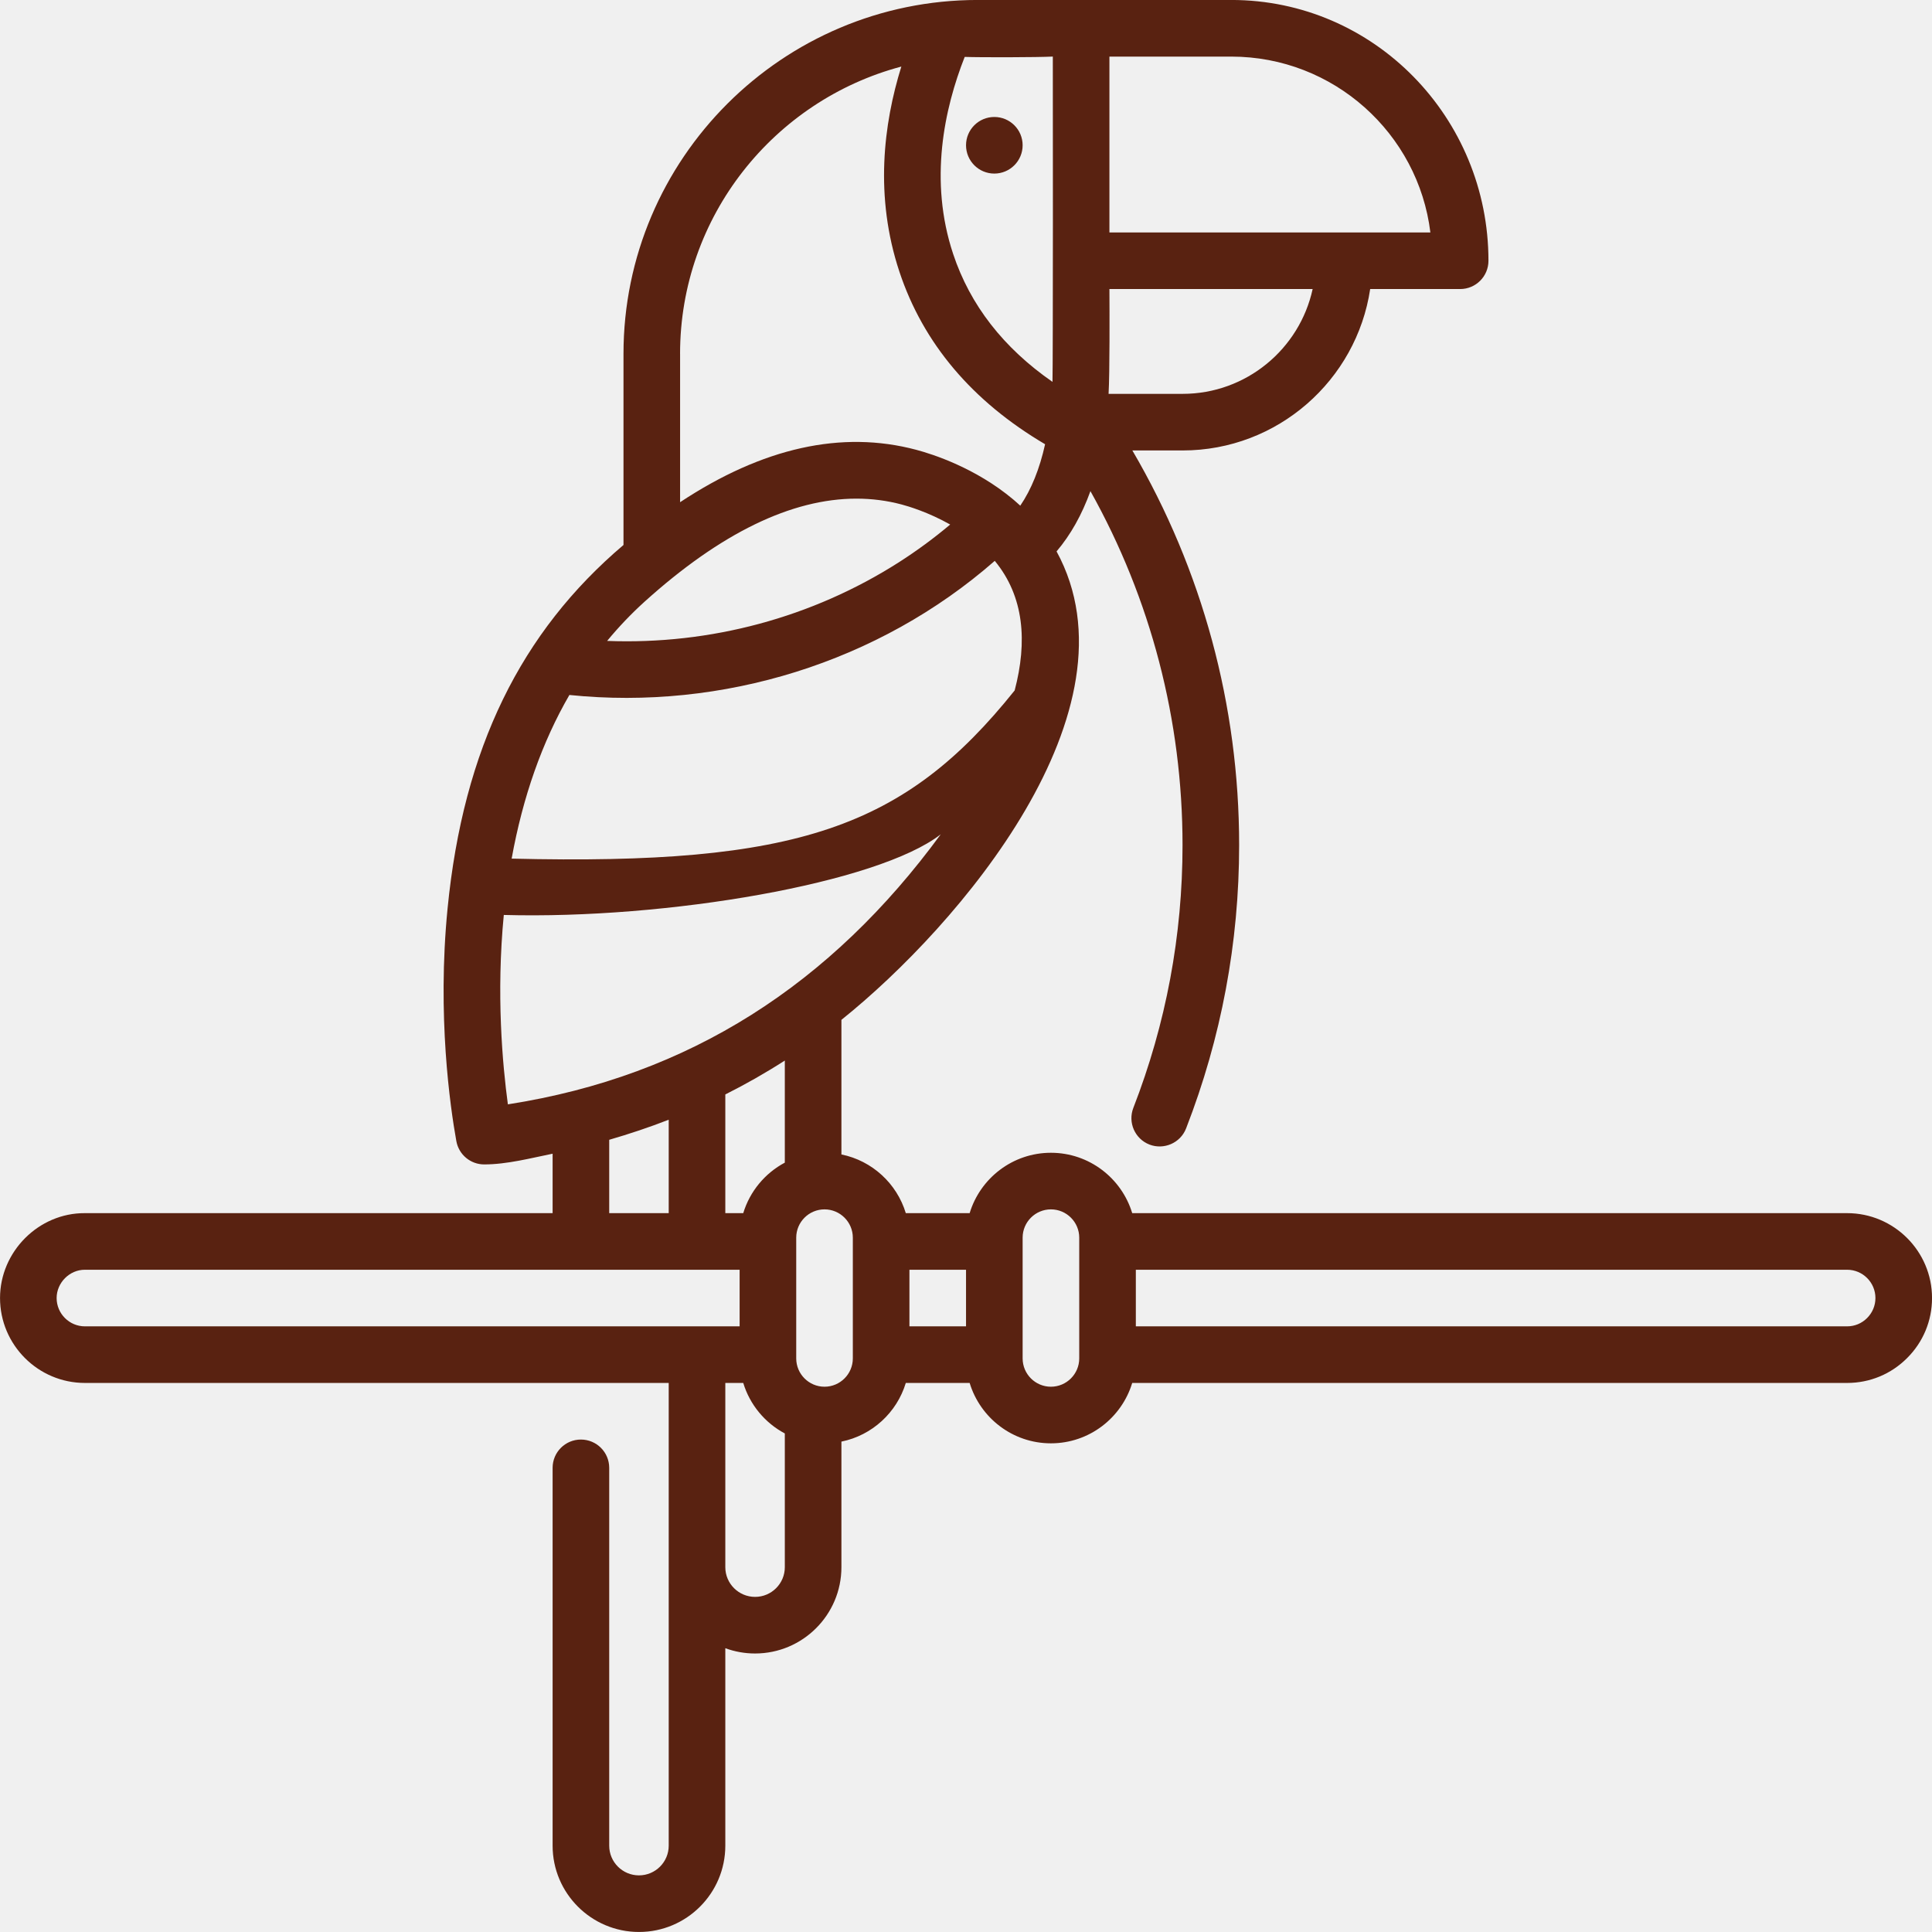
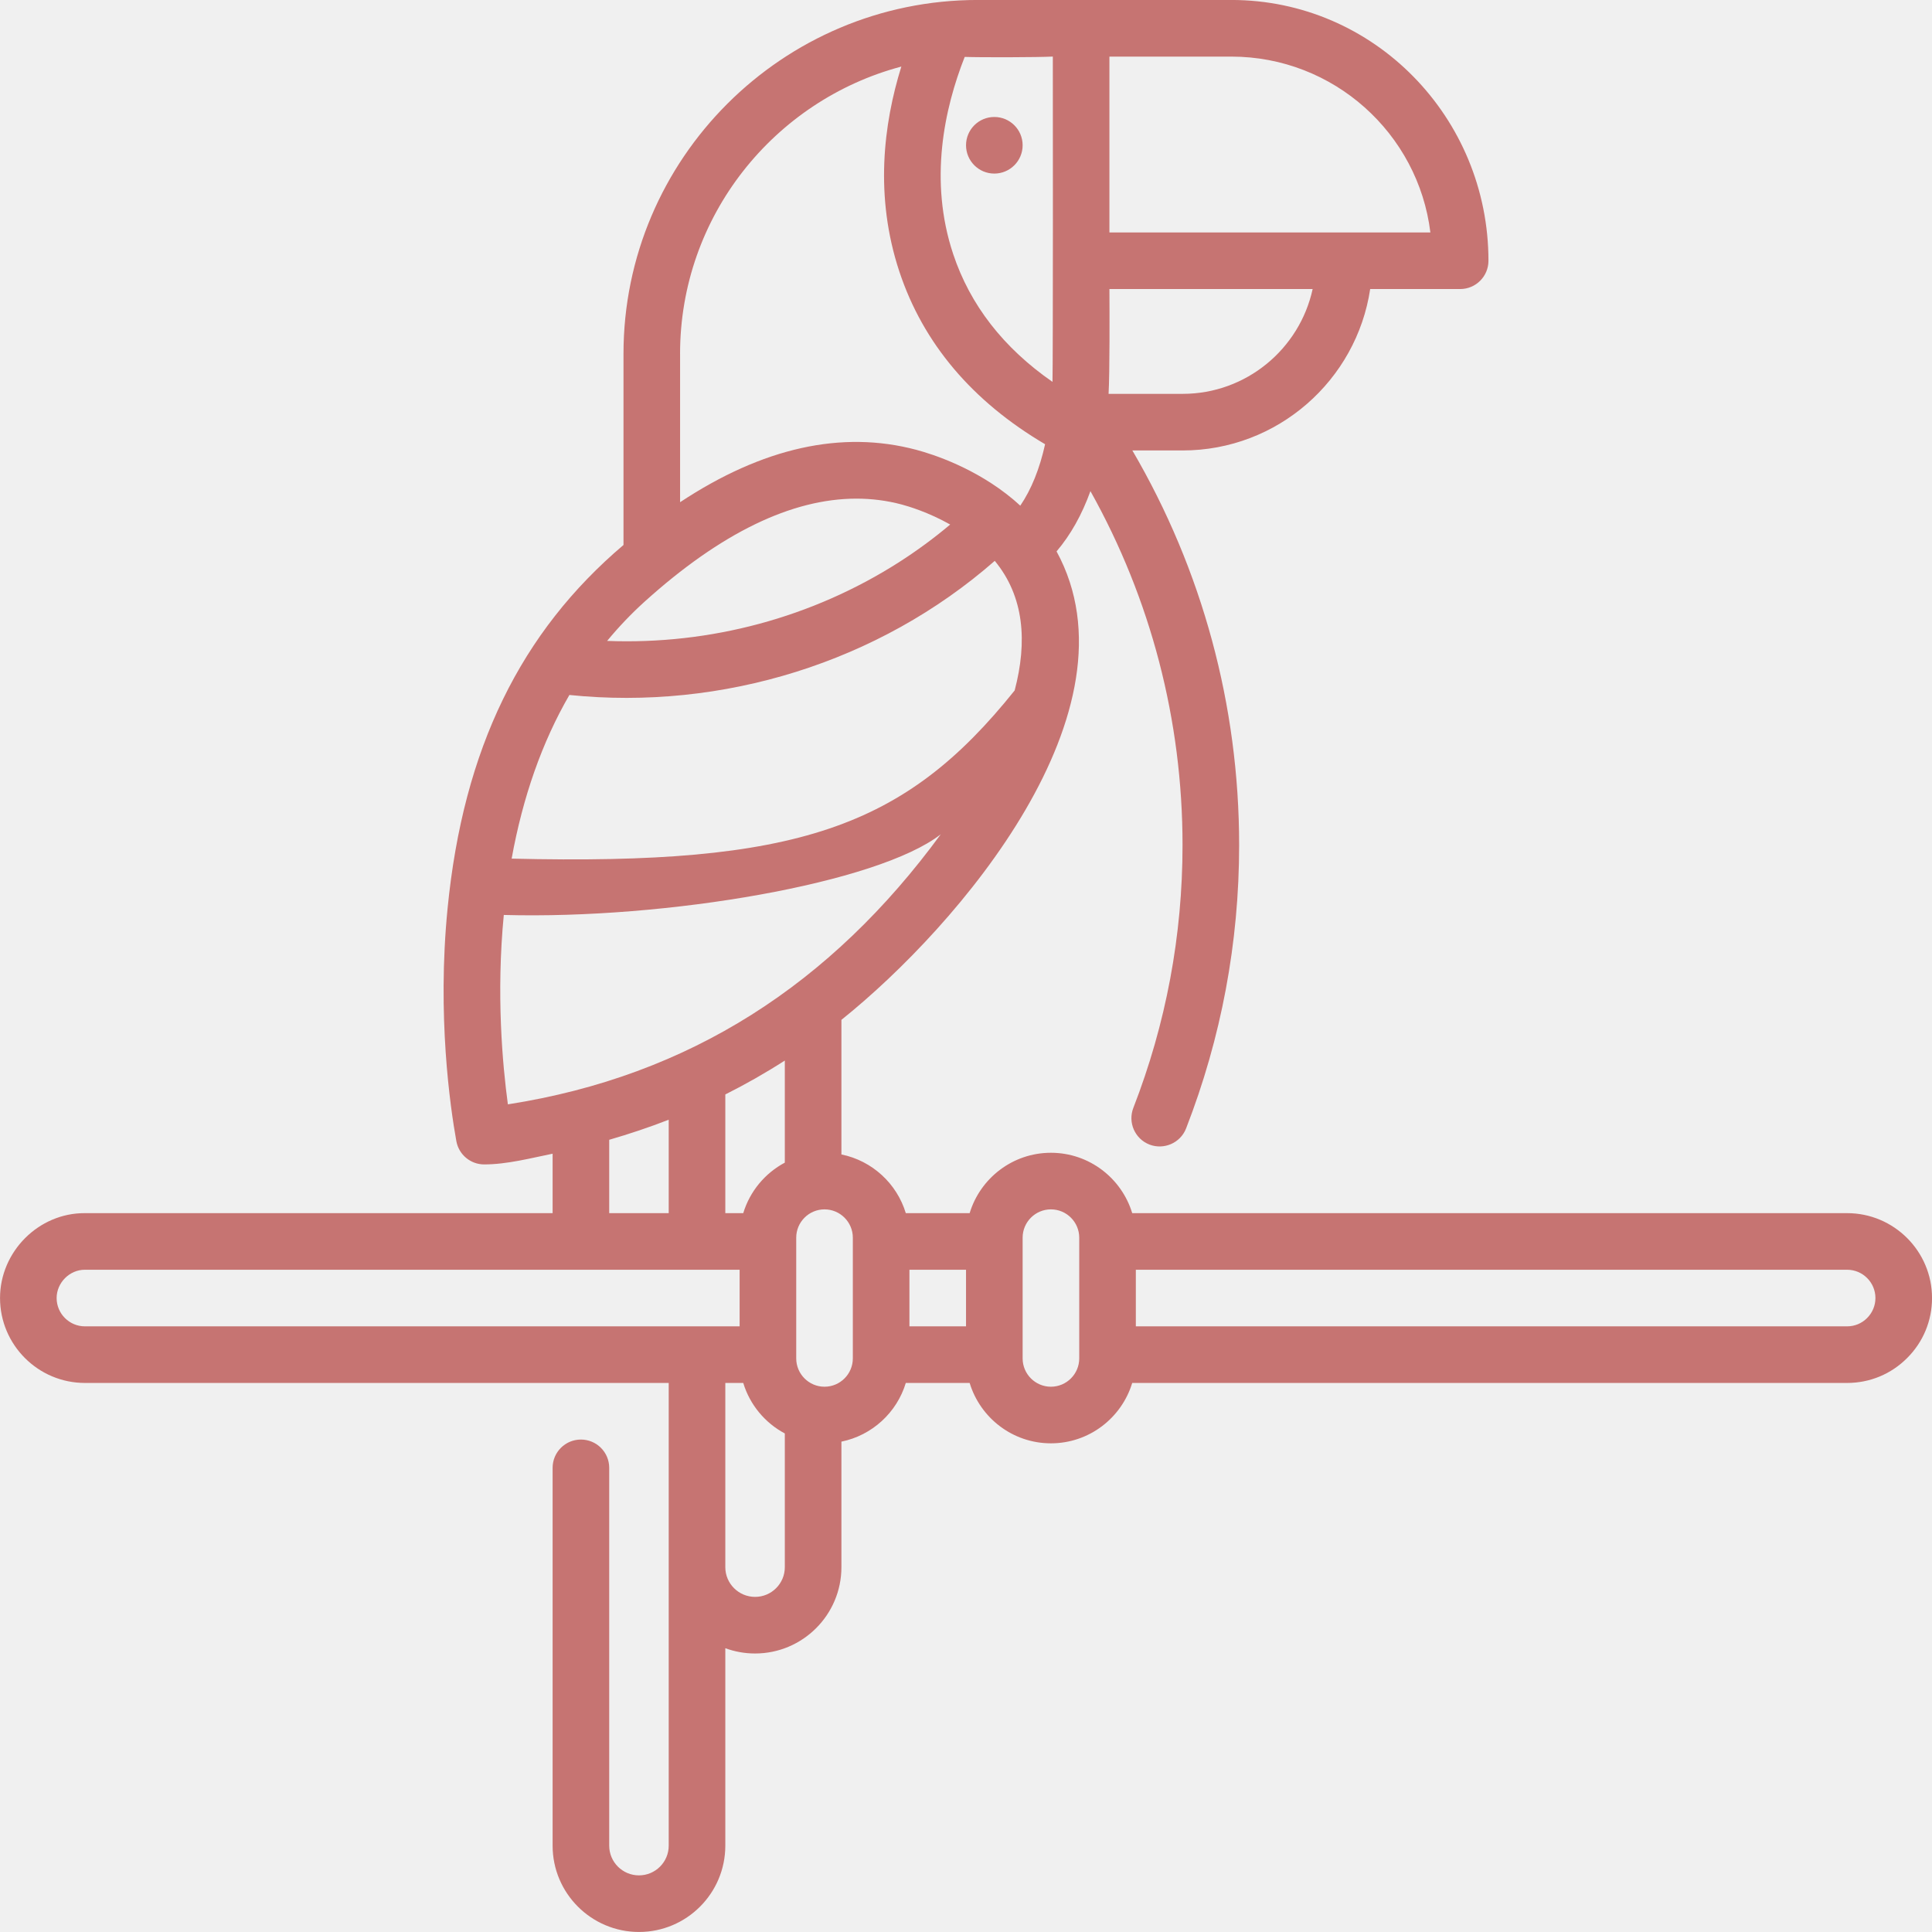
<svg xmlns="http://www.w3.org/2000/svg" width="64" height="64" viewBox="0 0 64 64" fill="none">
  <g clip-path="url(#clip0)">
-     <path d="M61.188 40.187H37.506C37.156 39.031 36.082 38.187 34.813 38.187C33.545 38.187 32.471 39.031 32.121 40.187H30.006C29.709 39.206 28.89 38.449 27.873 38.243V33.784C31.757 30.674 37.867 23.522 35 18.266C35.468 17.716 35.841 17.047 36.122 16.269C38.124 19.847 39.173 23.861 39.173 27.996C39.173 30.989 38.625 33.918 37.543 36.701C37.356 37.184 37.595 37.727 38.077 37.915C38.549 38.098 39.101 37.869 39.291 37.38C40.457 34.38 41.048 31.222 41.048 27.996C41.048 23.371 39.829 18.886 37.511 14.922H39.176C42.322 14.922 44.936 12.597 45.389 9.575H48.369C48.887 9.575 49.307 9.156 49.307 8.638C49.307 3.9 45.528 0 40.789 -0.001C38.569 -0.001 34.525 -0.001 32.39 -0.001C25.919 -0.001 20.654 5.258 20.654 11.721V18.053C17.26 20.933 15.348 24.784 14.826 30.098C14.476 33.651 14.913 36.669 15.117 37.801C15.198 38.252 15.591 38.573 16.038 38.573C16.798 38.573 17.586 38.363 18.306 38.218V40.187H2.813C1.276 40.178 0.001 41.466 0.001 42.999C0.001 44.55 1.263 45.812 2.813 45.812H22.152V61.14C22.152 61.683 21.711 62.124 21.166 62.124C20.623 62.124 20.181 61.683 20.181 61.14V48.624C20.181 48.106 19.761 47.687 19.243 47.687C18.726 47.687 18.306 48.106 18.306 48.624V61.14C18.306 62.717 19.589 63.999 21.168 63.999C22.745 63.999 24.027 62.717 24.027 61.14V54.599C24.335 54.712 24.667 54.774 25.013 54.774C26.59 54.774 27.873 53.492 27.873 51.915V47.755C28.89 47.549 29.709 46.793 30.006 45.812H32.121C32.471 46.968 33.545 47.812 34.813 47.812C36.082 47.812 37.156 46.968 37.506 45.812H61.188C61.941 45.812 62.647 45.518 63.175 44.988C63.708 44.458 64.001 43.751 64.001 42.999C64.001 41.449 62.739 40.187 61.188 40.187V40.187ZM36.751 1.875H40.789C44.178 1.875 46.983 4.422 47.383 7.7H36.751V1.875ZM36.751 9.575H43.483C43.052 11.558 41.285 13.047 39.176 13.047H36.723C36.763 12.351 36.755 10.309 36.751 9.575V9.575ZM31.957 1.885C32.487 1.904 34.37 1.9 34.876 1.874C34.88 2.422 34.883 12.146 34.865 12.65C33.241 11.524 32.136 10.104 31.574 8.412C30.764 5.975 31.283 3.595 31.957 1.885V1.885ZM22.528 11.721C22.528 7.165 25.644 3.324 29.858 2.205C29.267 4.105 28.965 6.507 29.795 9.004C30.583 11.375 32.206 13.293 34.62 14.716C34.439 15.533 34.163 16.216 33.798 16.751C33.733 16.691 33.668 16.633 33.602 16.577C33.589 16.566 33.576 16.555 33.563 16.544C32.319 15.501 30.898 15.045 30.35 14.9C27.885 14.244 25.263 14.829 22.529 16.636V11.721H22.528ZM21.352 19.932C23.868 17.661 26.222 16.518 28.37 16.518C28.881 16.518 29.381 16.582 29.868 16.712C30.087 16.77 30.753 16.967 31.476 17.376C30.941 17.827 30.373 18.244 29.78 18.624C26.905 20.46 23.524 21.363 20.112 21.231C20.495 20.768 20.907 20.334 21.352 19.932V19.932ZM18.862 23.022C23.928 23.543 29.114 21.942 32.953 18.579C33.928 19.76 34.037 21.258 33.612 22.872C29.963 27.429 26.407 28.672 16.949 28.443C17.32 26.392 17.959 24.58 18.862 23.022V23.022ZM2.813 43.937C2.296 43.937 1.876 43.516 1.876 42.999C1.876 42.492 2.304 42.06 2.813 42.062H24.501V43.937H2.813ZM20.181 40.187V37.757C20.853 37.562 21.511 37.342 22.152 37.092V40.187H20.181V40.187ZM25.998 51.916C25.998 52.458 25.556 52.899 25.013 52.899C24.47 52.899 24.027 52.458 24.027 51.916V45.812H24.621C24.84 46.535 25.342 47.136 25.998 47.485V51.916ZM25.998 38.514C25.342 38.863 24.84 39.464 24.621 40.187H24.027V36.255C24.705 35.915 25.362 35.541 25.998 35.132V38.514ZM16.824 36.583C16.646 35.267 16.435 32.925 16.689 30.309C22.087 30.458 29.085 29.257 31.163 27.638C27.539 32.586 22.862 35.642 16.824 36.583ZM28.251 44.999C28.251 45.516 27.83 45.937 27.313 45.937C26.796 45.937 26.376 45.516 26.376 44.999V40.999C26.376 40.483 26.796 40.062 27.313 40.062C27.83 40.062 28.251 40.483 28.251 40.999V44.999ZM32.001 43.937H30.126V42.062H32.001V43.937ZM35.751 44.999C35.751 45.516 35.33 45.937 34.813 45.937C34.296 45.937 33.876 45.516 33.876 44.999V40.999C33.876 40.483 34.296 40.062 34.813 40.062C35.33 40.062 35.751 40.483 35.751 40.999V44.999ZM61.849 43.663C61.673 43.839 61.438 43.937 61.188 43.937H37.626V42.062H61.188C61.705 42.062 62.126 42.482 62.126 42.999C62.126 43.249 62.028 43.484 61.849 43.663ZM32.938 5.75C33.456 5.75 33.876 5.33 33.876 4.812C33.876 4.294 33.456 3.875 32.938 3.875C32.421 3.875 32.001 4.294 32.001 4.812C32.001 5.33 32.421 5.75 32.938 5.75Z" fill="#592211" />
+     <path d="M61.188 40.187H37.506C37.156 39.031 36.082 38.187 34.813 38.187C33.545 38.187 32.471 39.031 32.121 40.187H30.006C29.709 39.206 28.89 38.449 27.873 38.243V33.784C31.757 30.674 37.867 23.522 35 18.266C35.468 17.716 35.841 17.047 36.122 16.269C38.124 19.847 39.173 23.861 39.173 27.996C39.173 30.989 38.625 33.918 37.543 36.701C37.356 37.184 37.595 37.727 38.077 37.915C38.549 38.098 39.101 37.869 39.291 37.38C40.457 34.38 41.048 31.222 41.048 27.996C41.048 23.371 39.829 18.886 37.511 14.922H39.176C42.322 14.922 44.936 12.597 45.389 9.575H48.369C48.887 9.575 49.307 9.156 49.307 8.638C49.307 3.9 45.528 0 40.789 -0.001C38.569 -0.001 34.525 -0.001 32.39 -0.001C25.919 -0.001 20.654 5.258 20.654 11.721V18.053C17.26 20.933 15.348 24.784 14.826 30.098C14.476 33.651 14.913 36.669 15.117 37.801C15.198 38.252 15.591 38.573 16.038 38.573C16.798 38.573 17.586 38.363 18.306 38.218V40.187H2.813C1.276 40.178 0.001 41.466 0.001 42.999C0.001 44.55 1.263 45.812 2.813 45.812H22.152V61.14C22.152 61.683 21.711 62.124 21.166 62.124C20.623 62.124 20.181 61.683 20.181 61.14V48.624C20.181 48.106 19.761 47.687 19.243 47.687C18.726 47.687 18.306 48.106 18.306 48.624V61.14C18.306 62.717 19.589 63.999 21.168 63.999C22.745 63.999 24.027 62.717 24.027 61.14V54.599C24.335 54.712 24.667 54.774 25.013 54.774C26.59 54.774 27.873 53.492 27.873 51.915V47.756C28.89 47.549 29.709 46.793 30.006 45.812H32.121C32.471 46.968 33.545 47.812 34.813 47.812C36.082 47.812 37.156 46.968 37.506 45.812H61.188C61.941 45.812 62.647 45.518 63.175 44.988C63.708 44.458 64.001 43.751 64.001 42.999C64.001 41.449 62.739 40.187 61.188 40.187ZM36.751 1.875H40.789C44.178 1.875 46.983 4.422 47.383 7.7H36.751V1.875ZM36.751 9.575H43.483C43.052 11.558 41.285 13.047 39.176 13.047H36.723C36.763 12.351 36.755 10.309 36.751 9.575ZM31.957 1.885C32.487 1.904 34.37 1.9 34.876 1.874C34.88 2.422 34.883 12.146 34.865 12.65C33.241 11.524 32.136 10.103 31.574 8.412C30.764 5.975 31.283 3.595 31.957 1.885ZM22.528 11.721C22.528 7.165 25.644 3.324 29.858 2.205C29.267 4.105 28.965 6.507 29.795 9.004C30.583 11.375 32.206 13.293 34.62 14.716C34.439 15.533 34.163 16.216 33.798 16.751C33.733 16.691 33.668 16.633 33.602 16.577C33.589 16.566 33.576 16.555 33.563 16.544C32.319 15.501 30.898 15.045 30.35 14.9C27.885 14.244 25.263 14.829 22.529 16.636V11.721H22.528ZM21.352 19.932C23.868 17.661 26.222 16.518 28.37 16.518C28.881 16.518 29.381 16.582 29.868 16.712C30.087 16.77 30.753 16.967 31.476 17.376C30.941 17.827 30.373 18.244 29.78 18.624C26.905 20.46 23.524 21.363 20.112 21.231C20.495 20.768 20.907 20.334 21.352 19.932ZM18.862 23.022C23.928 23.543 29.114 21.942 32.953 18.579C33.928 19.76 34.037 21.258 33.612 22.872C29.963 27.429 26.407 28.672 16.949 28.443C17.32 26.392 17.959 24.58 18.862 23.022ZM2.813 43.937C2.296 43.937 1.876 43.516 1.876 42.999C1.876 42.492 2.304 42.06 2.813 42.062H24.501V43.937H2.813ZM20.181 40.187V37.757C20.853 37.562 21.511 37.342 22.152 37.092V40.187H20.181V40.187ZM25.998 51.916C25.998 52.458 25.556 52.899 25.013 52.899C24.47 52.899 24.027 52.458 24.027 51.916V45.812H24.621C24.84 46.535 25.342 47.136 25.998 47.485V51.916ZM25.998 38.514C25.342 38.863 24.84 39.464 24.621 40.187H24.027V36.255C24.705 35.915 25.362 35.541 25.998 35.132V38.514ZM16.824 36.583C16.646 35.267 16.435 32.925 16.689 30.309C22.087 30.458 29.085 29.257 31.163 27.638C27.539 32.586 22.862 35.642 16.824 36.583ZM28.251 44.999C28.251 45.516 27.83 45.937 27.313 45.937C26.796 45.937 26.376 45.516 26.376 44.999V40.999C26.376 40.483 26.796 40.062 27.313 40.062C27.83 40.062 28.251 40.483 28.251 40.999V44.999ZM32.001 43.937H30.126V42.062H32.001V43.937ZM35.751 44.999C35.751 45.516 35.33 45.937 34.813 45.937C34.296 45.937 33.876 45.516 33.876 44.999V40.999C33.876 40.483 34.296 40.062 34.813 40.062C35.33 40.062 35.751 40.483 35.751 40.999V44.999ZM61.849 43.663C61.673 43.839 61.438 43.937 61.188 43.937H37.626V42.062H61.188C61.705 42.062 62.126 42.482 62.126 42.999C62.126 43.249 62.028 43.484 61.849 43.663ZM32.938 5.75C33.456 5.75 33.876 5.33 33.876 4.812C33.876 4.294 33.456 3.875 32.938 3.875C32.421 3.875 32.001 4.294 32.001 4.812C32.001 5.33 32.421 5.75 32.938 5.75Z" fill="#C67472" />
  </g>
  <defs>
    <clipPath id="clip0">
      <rect width="64" height="64" fill="white" />
    </clipPath>
  </defs>
</svg>
